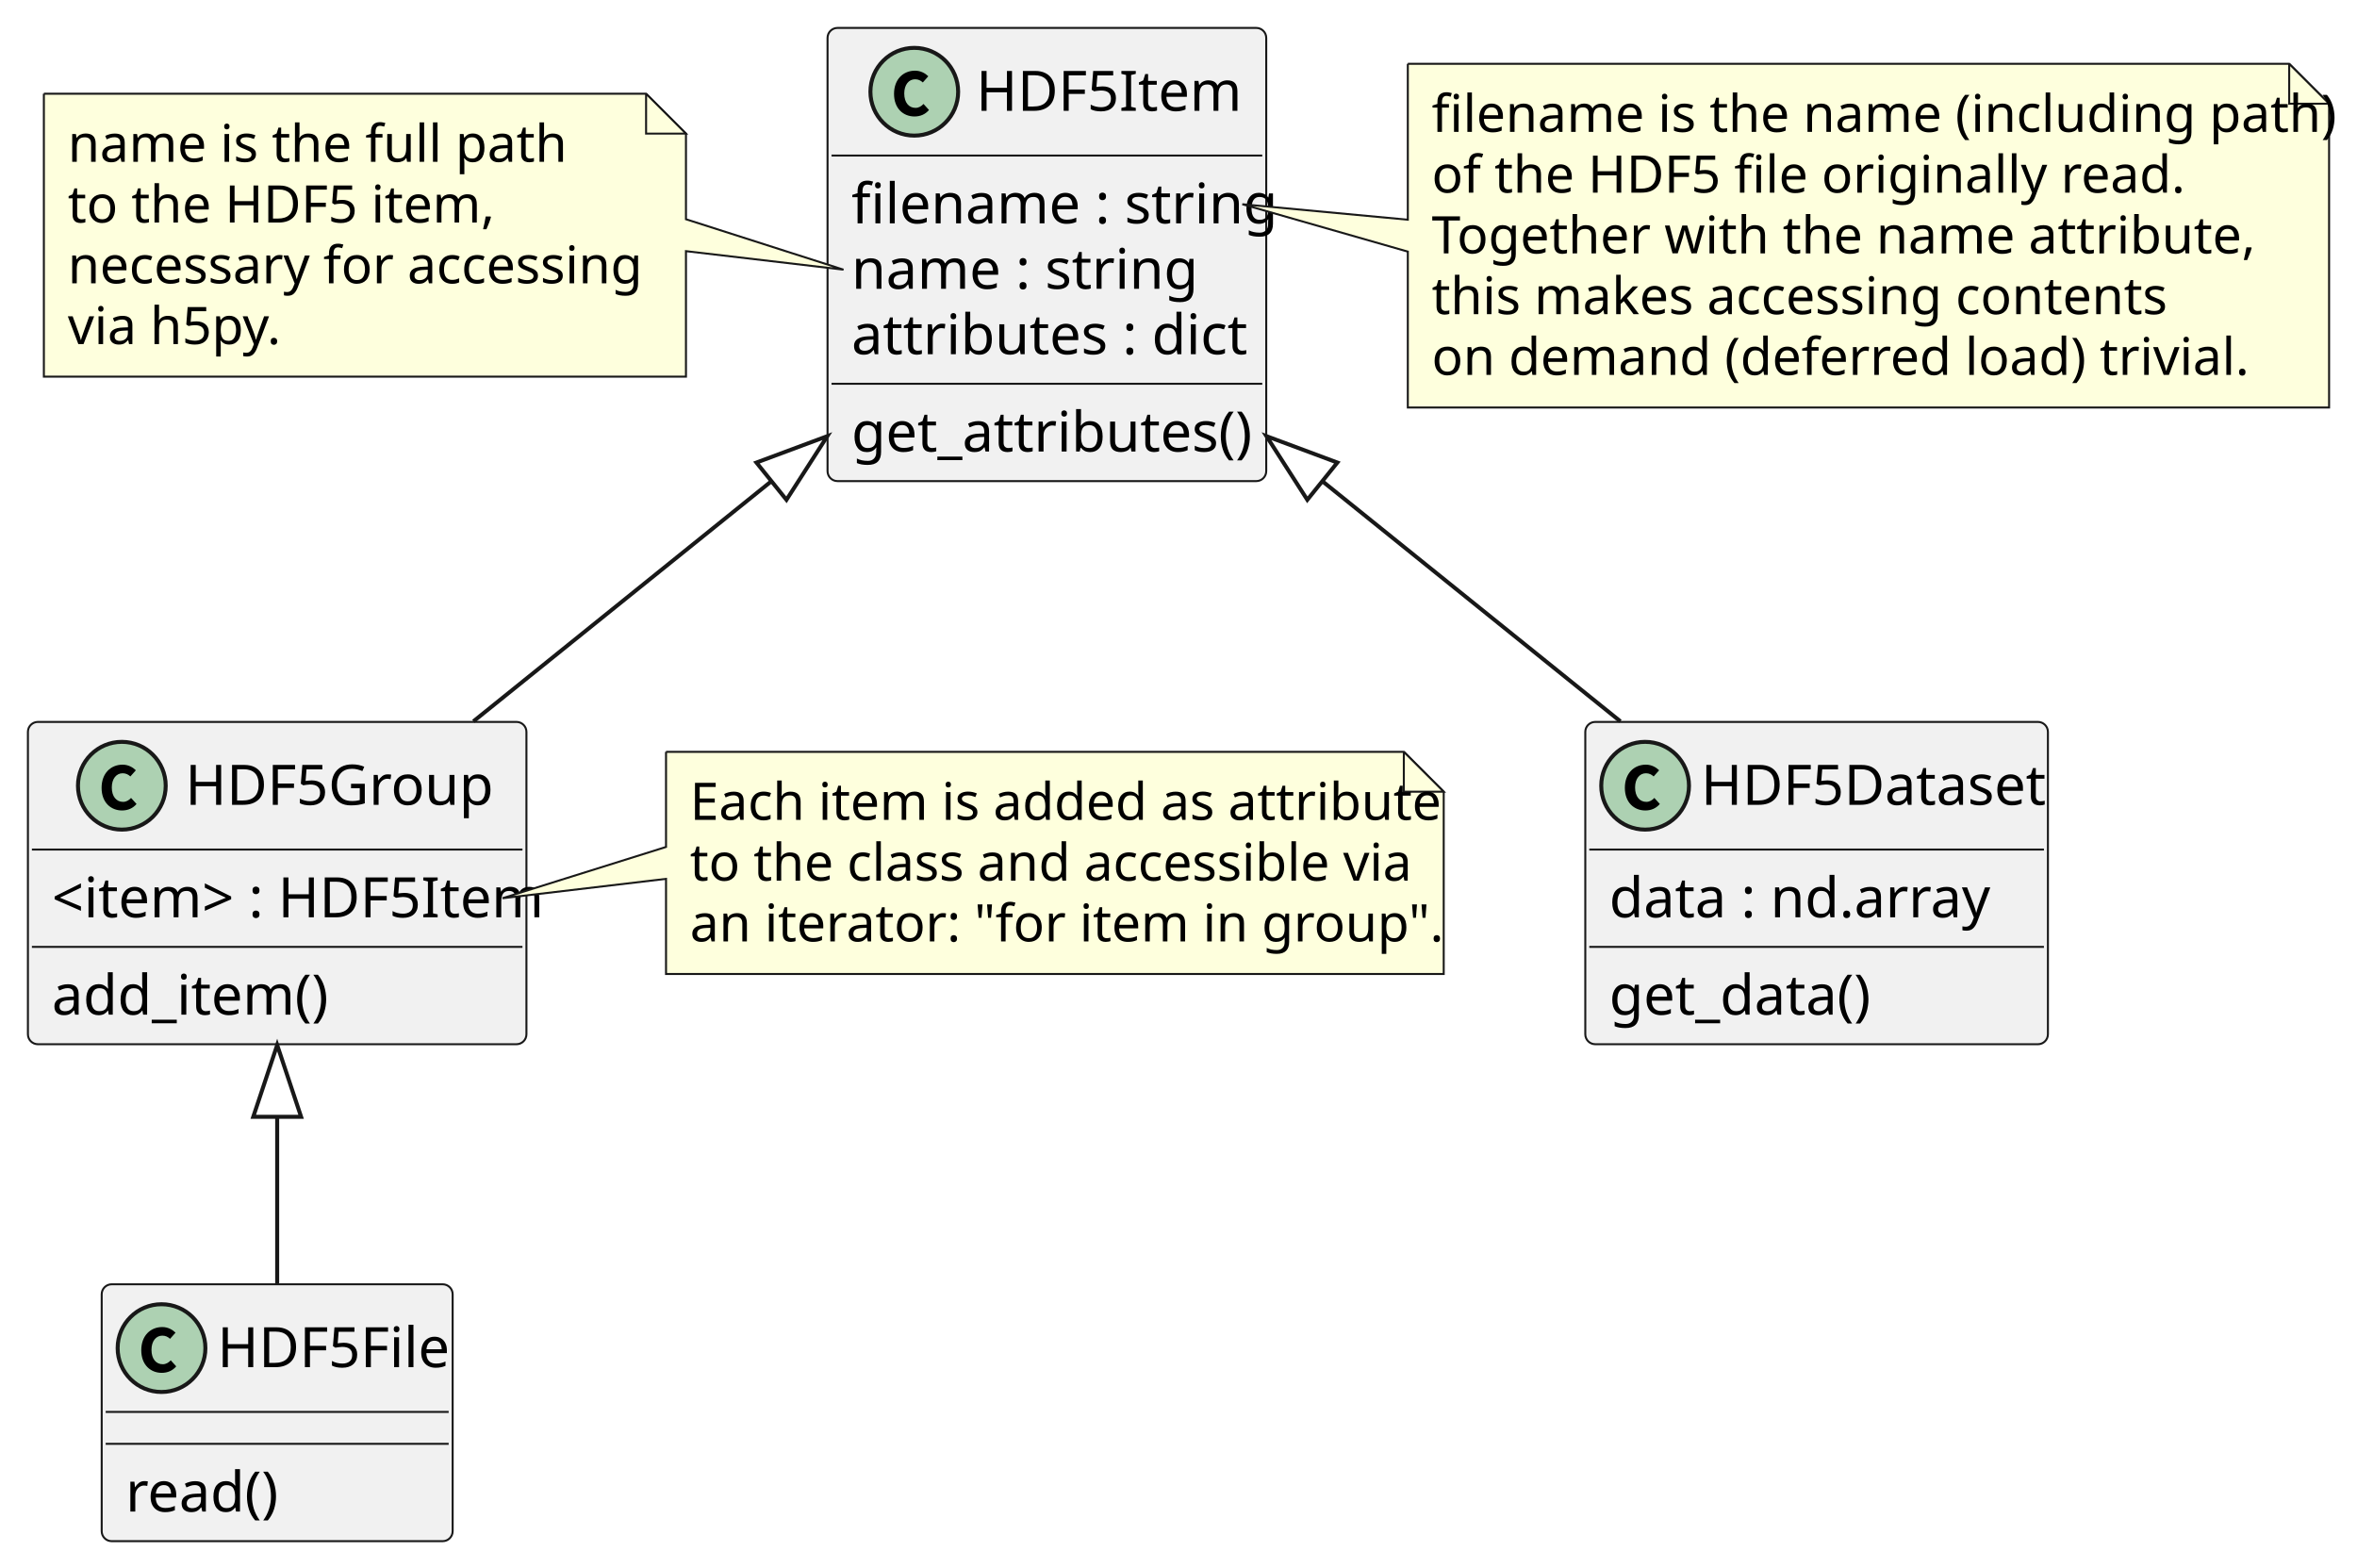
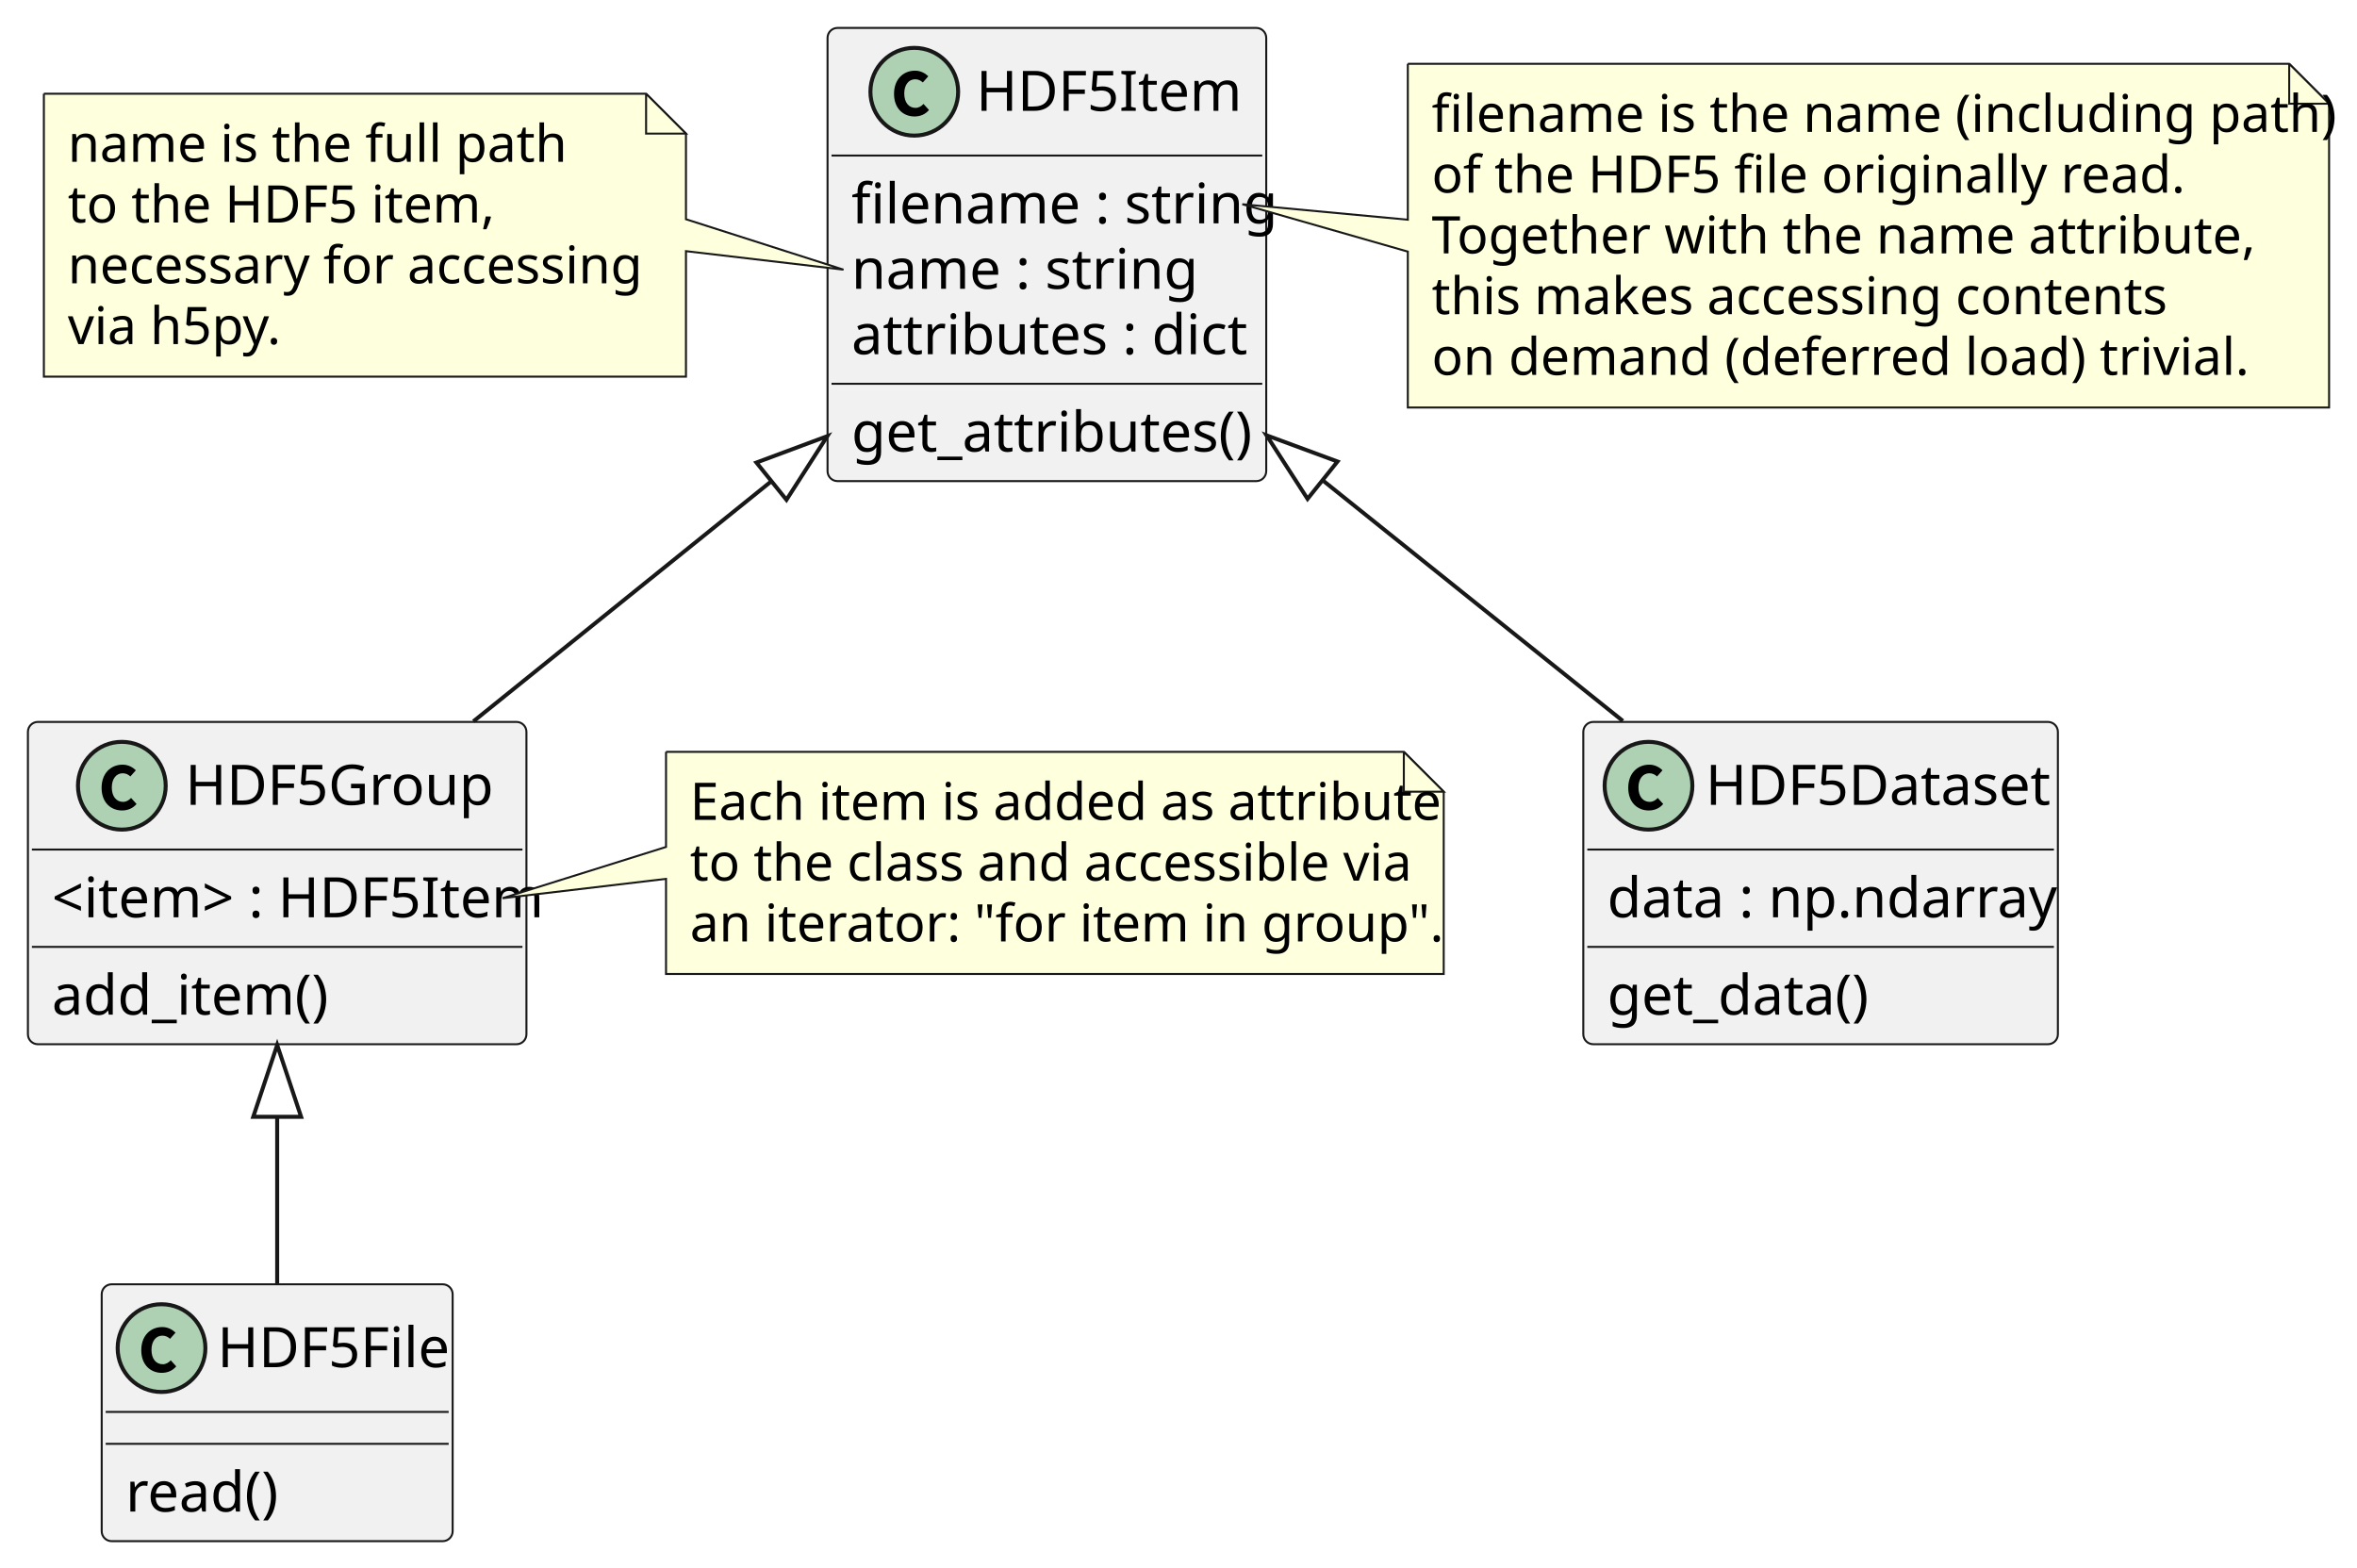
<svg xmlns="http://www.w3.org/2000/svg" contentStyleType="text/css" height="393px" preserveAspectRatio="none" style="width:591px;height:393px;background:#FFFFFF;" version="1.1" viewBox="0 0 591 393" width="591px" zoomAndPan="magnify">
  <defs />
  <g>
    <g id="elem_HDF5Item">
      <rect codeLine="3" fill="#F1F1F1" height="113.625" id="HDF5Item" rx="2.5" ry="2.5" style="stroke:#181818;stroke-width:0.5;" width="110" x="207.5" y="7" />
      <ellipse cx="229.25" cy="23" fill="#ADD1B2" rx="11" ry="11" style="stroke:#181818;stroke-width:1.0;" />
      <path d="M229.297,29.203 C230.797,29.203 232.031,28.641 232.938,27.578 L231.562,26.062 C231.016,26.656 230.359,27.047 229.562,27.047 C227.891,27.047 226.734,25.719 226.734,23.438 C226.734,21.219 227.891,19.875 229.453,19.875 C230.266,19.875 230.859,20.188 231.391,20.672 L232.766,19.125 C232.016,18.391 230.859,17.719 229.453,17.719 C226.5,17.719 224.172,19.859 224.172,23.531 C224.172,27.25 226.547,29.203 229.297,29.203 Z " fill="#000000" />
      <text fill="#000000" font-family="sans-serif" font-size="14" lengthAdjust="spacing" textLength="63" x="244.75" y="27.785">HDF5Item</text>
      <line style="stroke:#181818;stroke-width:0.5;" x1="208.5" x2="316.5" y1="39" y2="39" />
      <text fill="#000000" font-family="sans-serif" font-size="14" lengthAdjust="spacing" textLength="98" x="213.5" y="55.988">filename : string</text>
      <text fill="#000000" font-family="sans-serif" font-size="14" lengthAdjust="spacing" textLength="80" x="213.5" y="72.394">name : string</text>
      <text fill="#000000" font-family="sans-serif" font-size="14" lengthAdjust="spacing" textLength="93" x="213.5" y="88.801">attributes : dict</text>
      <line style="stroke:#181818;stroke-width:0.5;" x1="208.5" x2="316.5" y1="96.219" y2="96.219" />
      <text fill="#000000" font-family="sans-serif" font-size="14" lengthAdjust="spacing" textLength="97" x="213.5" y="113.207">get_attributes()</text>
    </g>
    <path d="M353,16 L353,55.086 L311.5,51.203 L353,63.086 L353,102.172 A0,0 0 0 0 353,102.172 L584,102.172 A0,0 0 0 0 584,102.172 L584,26 L574,16 L353,16 A0,0 0 0 0 353,16 " fill="#FEFFDD" style="stroke:#181818;stroke-width:0.5;" />
    <path d="M574,16 L574,26 L584,26 L574,16 " fill="#FEFFDD" style="stroke:#181818;stroke-width:0.5;" />
    <text fill="#000000" font-family="sans-serif" font-size="13" lengthAdjust="spacing" textLength="210" x="359" y="33.06">filename is the name (including path)</text>
    <text fill="#000000" font-family="sans-serif" font-size="13" lengthAdjust="spacing" textLength="173" x="359" y="48.295">of the HDF5 file originally read.</text>
    <text fill="#000000" font-family="sans-serif" font-size="13" lengthAdjust="spacing" textLength="187" x="359" y="63.529">Together with the name attribute,</text>
    <text fill="#000000" font-family="sans-serif" font-size="13" lengthAdjust="spacing" textLength="178" x="359" y="78.764">this makes accessing contents</text>
    <text fill="#000000" font-family="sans-serif" font-size="13" lengthAdjust="spacing" textLength="186" x="359" y="93.998">on demand (deferred load) trivial.</text>
    <path d="M11,23.5 L11,94.438 A0,0 0 0 0 11,94.438 L172,94.438 A0,0 0 0 0 172,94.438 L172,62.969 L211.5,67.609 L172,54.969 L172,33.5 L162,23.5 L11,23.5 A0,0 0 0 0 11,23.5 " fill="#FEFFDD" style="stroke:#181818;stroke-width:0.5;" />
    <path d="M162,23.5 L162,33.5 L172,33.5 L162,23.5 " fill="#FEFFDD" style="stroke:#181818;stroke-width:0.5;" />
    <text fill="#000000" font-family="sans-serif" font-size="13" lengthAdjust="spacing" textLength="115" x="17" y="40.56">name is the full path</text>
    <text fill="#000000" font-family="sans-serif" font-size="13" lengthAdjust="spacing" textLength="98" x="17" y="55.795">to the HDF5 item,</text>
    <text fill="#000000" font-family="sans-serif" font-size="13" lengthAdjust="spacing" textLength="140" x="17" y="71.029">necessary for accessing</text>
    <text fill="#000000" font-family="sans-serif" font-size="13" lengthAdjust="spacing" textLength="49" x="17" y="86.264">via h5py.</text>
    <g id="elem_HDF5Group">
      <rect codeLine="25" fill="#F1F1F1" height="80.812" id="HDF5Group" rx="2.5" ry="2.5" style="stroke:#181818;stroke-width:0.5;" width="125" x="7" y="181" />
      <ellipse cx="30.55" cy="197" fill="#ADD1B2" rx="11" ry="11" style="stroke:#181818;stroke-width:1.0;" />
      <path d="M30.597,203.203 C32.097,203.203 33.331,202.641 34.237,201.578 L32.862,200.062 C32.316,200.656 31.659,201.047 30.863,201.047 C29.191,201.047 28.034,199.719 28.034,197.438 C28.034,195.219 29.191,193.875 30.753,193.875 C31.566,193.875 32.159,194.188 32.691,194.672 L34.066,193.125 C33.316,192.391 32.159,191.719 30.753,191.719 C27.8,191.719 25.472,193.859 25.472,197.531 C25.472,201.25 27.847,203.203 30.597,203.203 Z " fill="#000000" />
      <text fill="#000000" font-family="sans-serif" font-size="14" lengthAdjust="spacing" textLength="74" x="46.45" y="201.785">HDF5Group</text>
      <line style="stroke:#181818;stroke-width:0.5;" x1="8" x2="131" y1="213" y2="213" />
      <text fill="#000000" font-family="sans-serif" font-size="14" lengthAdjust="spacing" textLength="113" x="13" y="229.988">&lt;item&gt; : HDF5Item</text>
      <line style="stroke:#181818;stroke-width:0.5;" x1="8" x2="131" y1="237.406" y2="237.406" />
      <text fill="#000000" font-family="sans-serif" font-size="14" lengthAdjust="spacing" textLength="67" x="13" y="254.394">add_item()</text>
    </g>
    <path d="M167,188.5 L167,212.352 L126,225.203 L167,220.352 L167,244.203 A0,0 0 0 0 167,244.203 L362,244.203 A0,0 0 0 0 362,244.203 L362,198.5 L352,188.5 L167,188.5 A0,0 0 0 0 167,188.5 " fill="#FEFFDD" style="stroke:#181818;stroke-width:0.5;" />
    <path d="M352,188.5 L352,198.5 L362,198.5 L352,188.5 " fill="#FEFFDD" style="stroke:#181818;stroke-width:0.5;" />
    <text fill="#000000" font-family="sans-serif" font-size="13" lengthAdjust="spacing" textLength="174" x="173" y="205.56">Each item is added as attribute</text>
    <text fill="#000000" font-family="sans-serif" font-size="13" lengthAdjust="spacing" textLength="174" x="173" y="220.795">to the class and accessible via</text>
    <text fill="#000000" font-family="sans-serif" font-size="13" lengthAdjust="spacing" textLength="166" x="173" y="236.029">an iterator: "for item in group".</text>
    <g id="elem_HDF5Dataset">
-       <rect codeLine="36" fill="#F1F1F1" height="80.812" id="HDF5Dataset" rx="2.5" ry="2.5" style="stroke:#181818;stroke-width:0.5;" width="116" x="397.5" y="181" />
-       <ellipse cx="412.5" cy="197" fill="#ADD1B2" rx="11" ry="11" style="stroke:#181818;stroke-width:1.0;" />
-       <path d="M412.547,203.203 C414.047,203.203 415.281,202.641 416.188,201.578 L414.812,200.062 C414.266,200.656 413.609,201.047 412.812,201.047 C411.141,201.047 409.984,199.719 409.984,197.438 C409.984,195.219 411.141,193.875 412.703,193.875 C413.516,193.875 414.109,194.188 414.641,194.672 L416.016,193.125 C415.266,192.391 414.109,191.719 412.703,191.719 C409.75,191.719 407.422,193.859 407.422,197.531 C407.422,201.25 409.797,203.203 412.547,203.203 Z " fill="#000000" />
-       <text fill="#000000" font-family="sans-serif" font-size="14" lengthAdjust="spacing" textLength="84" x="426.5" y="201.785">HDF5Dataset</text>
-       <line style="stroke:#181818;stroke-width:0.5;" x1="398.5" x2="512.5" y1="213" y2="213" />
-       <text fill="#000000" font-family="sans-serif" font-size="14" lengthAdjust="spacing" textLength="91" x="403.5" y="229.988">data : nd.array</text>
-       <line style="stroke:#181818;stroke-width:0.5;" x1="398.5" x2="512.5" y1="237.406" y2="237.406" />
-       <text fill="#000000" font-family="sans-serif" font-size="14" lengthAdjust="spacing" textLength="65" x="403.5" y="254.394">get_data()</text>
+       <rect codeLine="36" fill="#F1F1F1" height="80.812" id="HDF5Dataset" rx="2.5" ry="2.5" style="stroke:#181818;stroke-width:0.5;" width="119" x="397" y="181" />
+       <ellipse cx="413.35" cy="197" fill="#ADD1B2" rx="11" ry="11" style="stroke:#181818;stroke-width:1.0;" />
+       <path d="M413.397,203.203 C414.897,203.203 416.131,202.641 417.038,201.578 L415.663,200.062 C415.116,200.656 414.459,201.047 413.663,201.047 C411.991,201.047 410.834,199.719 410.834,197.438 C410.834,195.219 411.991,193.875 413.553,193.875 C414.366,193.875 414.959,194.188 415.491,194.672 L416.866,193.125 C416.116,192.391 414.959,191.719 413.553,191.719 C410.6,191.719 408.272,193.859 408.272,197.531 C408.272,201.25 410.647,203.203 413.397,203.203 Z " fill="#000000" />
+       <text fill="#000000" font-family="sans-serif" font-size="14" lengthAdjust="spacing" textLength="84" x="427.65" y="201.785">HDF5Dataset</text>
+       <line style="stroke:#181818;stroke-width:0.5;" x1="398" x2="515" y1="213" y2="213" />
+       <text fill="#000000" font-family="sans-serif" font-size="14" lengthAdjust="spacing" textLength="107" x="403" y="229.988">data : np.ndarray</text>
+       <line style="stroke:#181818;stroke-width:0.5;" x1="398" x2="515" y1="237.406" y2="237.406" />
+       <text fill="#000000" font-family="sans-serif" font-size="14" lengthAdjust="spacing" textLength="65" x="403" y="254.394">get_data()</text>
    </g>
    <g id="elem_HDF5File">
      <rect codeLine="42" fill="#F1F1F1" height="64.406" id="HDF5File" rx="2.5" ry="2.5" style="stroke:#181818;stroke-width:0.5;" width="88" x="25.5" y="322" />
      <ellipse cx="40.5" cy="338" fill="#ADD1B2" rx="11" ry="11" style="stroke:#181818;stroke-width:1.0;" />
      <path d="M40.547,344.203 C42.047,344.203 43.281,343.641 44.188,342.578 L42.812,341.062 C42.266,341.656 41.609,342.047 40.812,342.047 C39.141,342.047 37.984,340.719 37.984,338.438 C37.984,336.219 39.141,334.875 40.703,334.875 C41.516,334.875 42.109,335.188 42.641,335.672 L44.016,334.125 C43.266,333.391 42.109,332.719 40.703,332.719 C37.75,332.719 35.422,334.859 35.422,338.531 C35.422,342.25 37.797,344.203 40.547,344.203 Z " fill="#000000" />
      <text fill="#000000" font-family="sans-serif" font-size="14" lengthAdjust="spacing" textLength="56" x="54.5" y="342.785">HDF5File</text>
      <line style="stroke:#181818;stroke-width:0.5;" x1="26.5" x2="112.5" y1="354" y2="354" />
      <line style="stroke:#181818;stroke-width:0.5;" x1="26.5" x2="112.5" y1="362" y2="362" />
      <text fill="#000000" font-family="sans-serif" font-size="14" lengthAdjust="spacing" textLength="38" x="31.5" y="378.988">read()</text>
    </g>
    <g id="link_HDF5Item_HDF5Group">
      <path d="M193.434,120.644 C165.474,143.174 145.79,159.04 118.7,180.86 " fill="none" id="HDF5Item-backto-HDF5Group" style="stroke:#181818;stroke-width:1.0;" />
      <polygon fill="none" points="207.45,109.35,189.669,115.972,197.199,125.316,207.45,109.35" style="stroke:#181818;stroke-width:1.0;" />
    </g>
    <g id="link_HDF5Item_HDF5Dataset">
-       <path d="M331.566,120.644 C359.526,143.174 379.21,159.04 406.3,180.86 " fill="none" id="HDF5Item-backto-HDF5Dataset" style="stroke:#181818;stroke-width:1.0;" />
-       <polygon fill="none" points="317.55,109.35,327.801,125.316,335.331,115.972,317.55,109.35" style="stroke:#181818;stroke-width:1.0;" />
+       <path d="M331.615,120.398 C359.735,142.938 379.63,158.88 406.92,180.76 " fill="none" id="HDF5Item-backto-HDF5Dataset" style="stroke:#181818;stroke-width:1.0;" />
+       <polygon fill="none" points="317.57,109.14,327.862,125.079,335.368,115.716,317.57,109.14" style="stroke:#181818;stroke-width:1.0;" />
    </g>
    <g id="link_HDF5Group_HDF5File">
      <path d="M69.5,280.01 C69.5,299.21 69.5,303.96 69.5,321.91 " fill="none" id="HDF5Group-backto-HDF5File" style="stroke:#181818;stroke-width:1.0;" />
      <polygon fill="none" points="69.5,262.01,63.5,280.01,75.5,280.01,69.5,262.01" style="stroke:#181818;stroke-width:1.0;" />
    </g>
  </g>
</svg>
